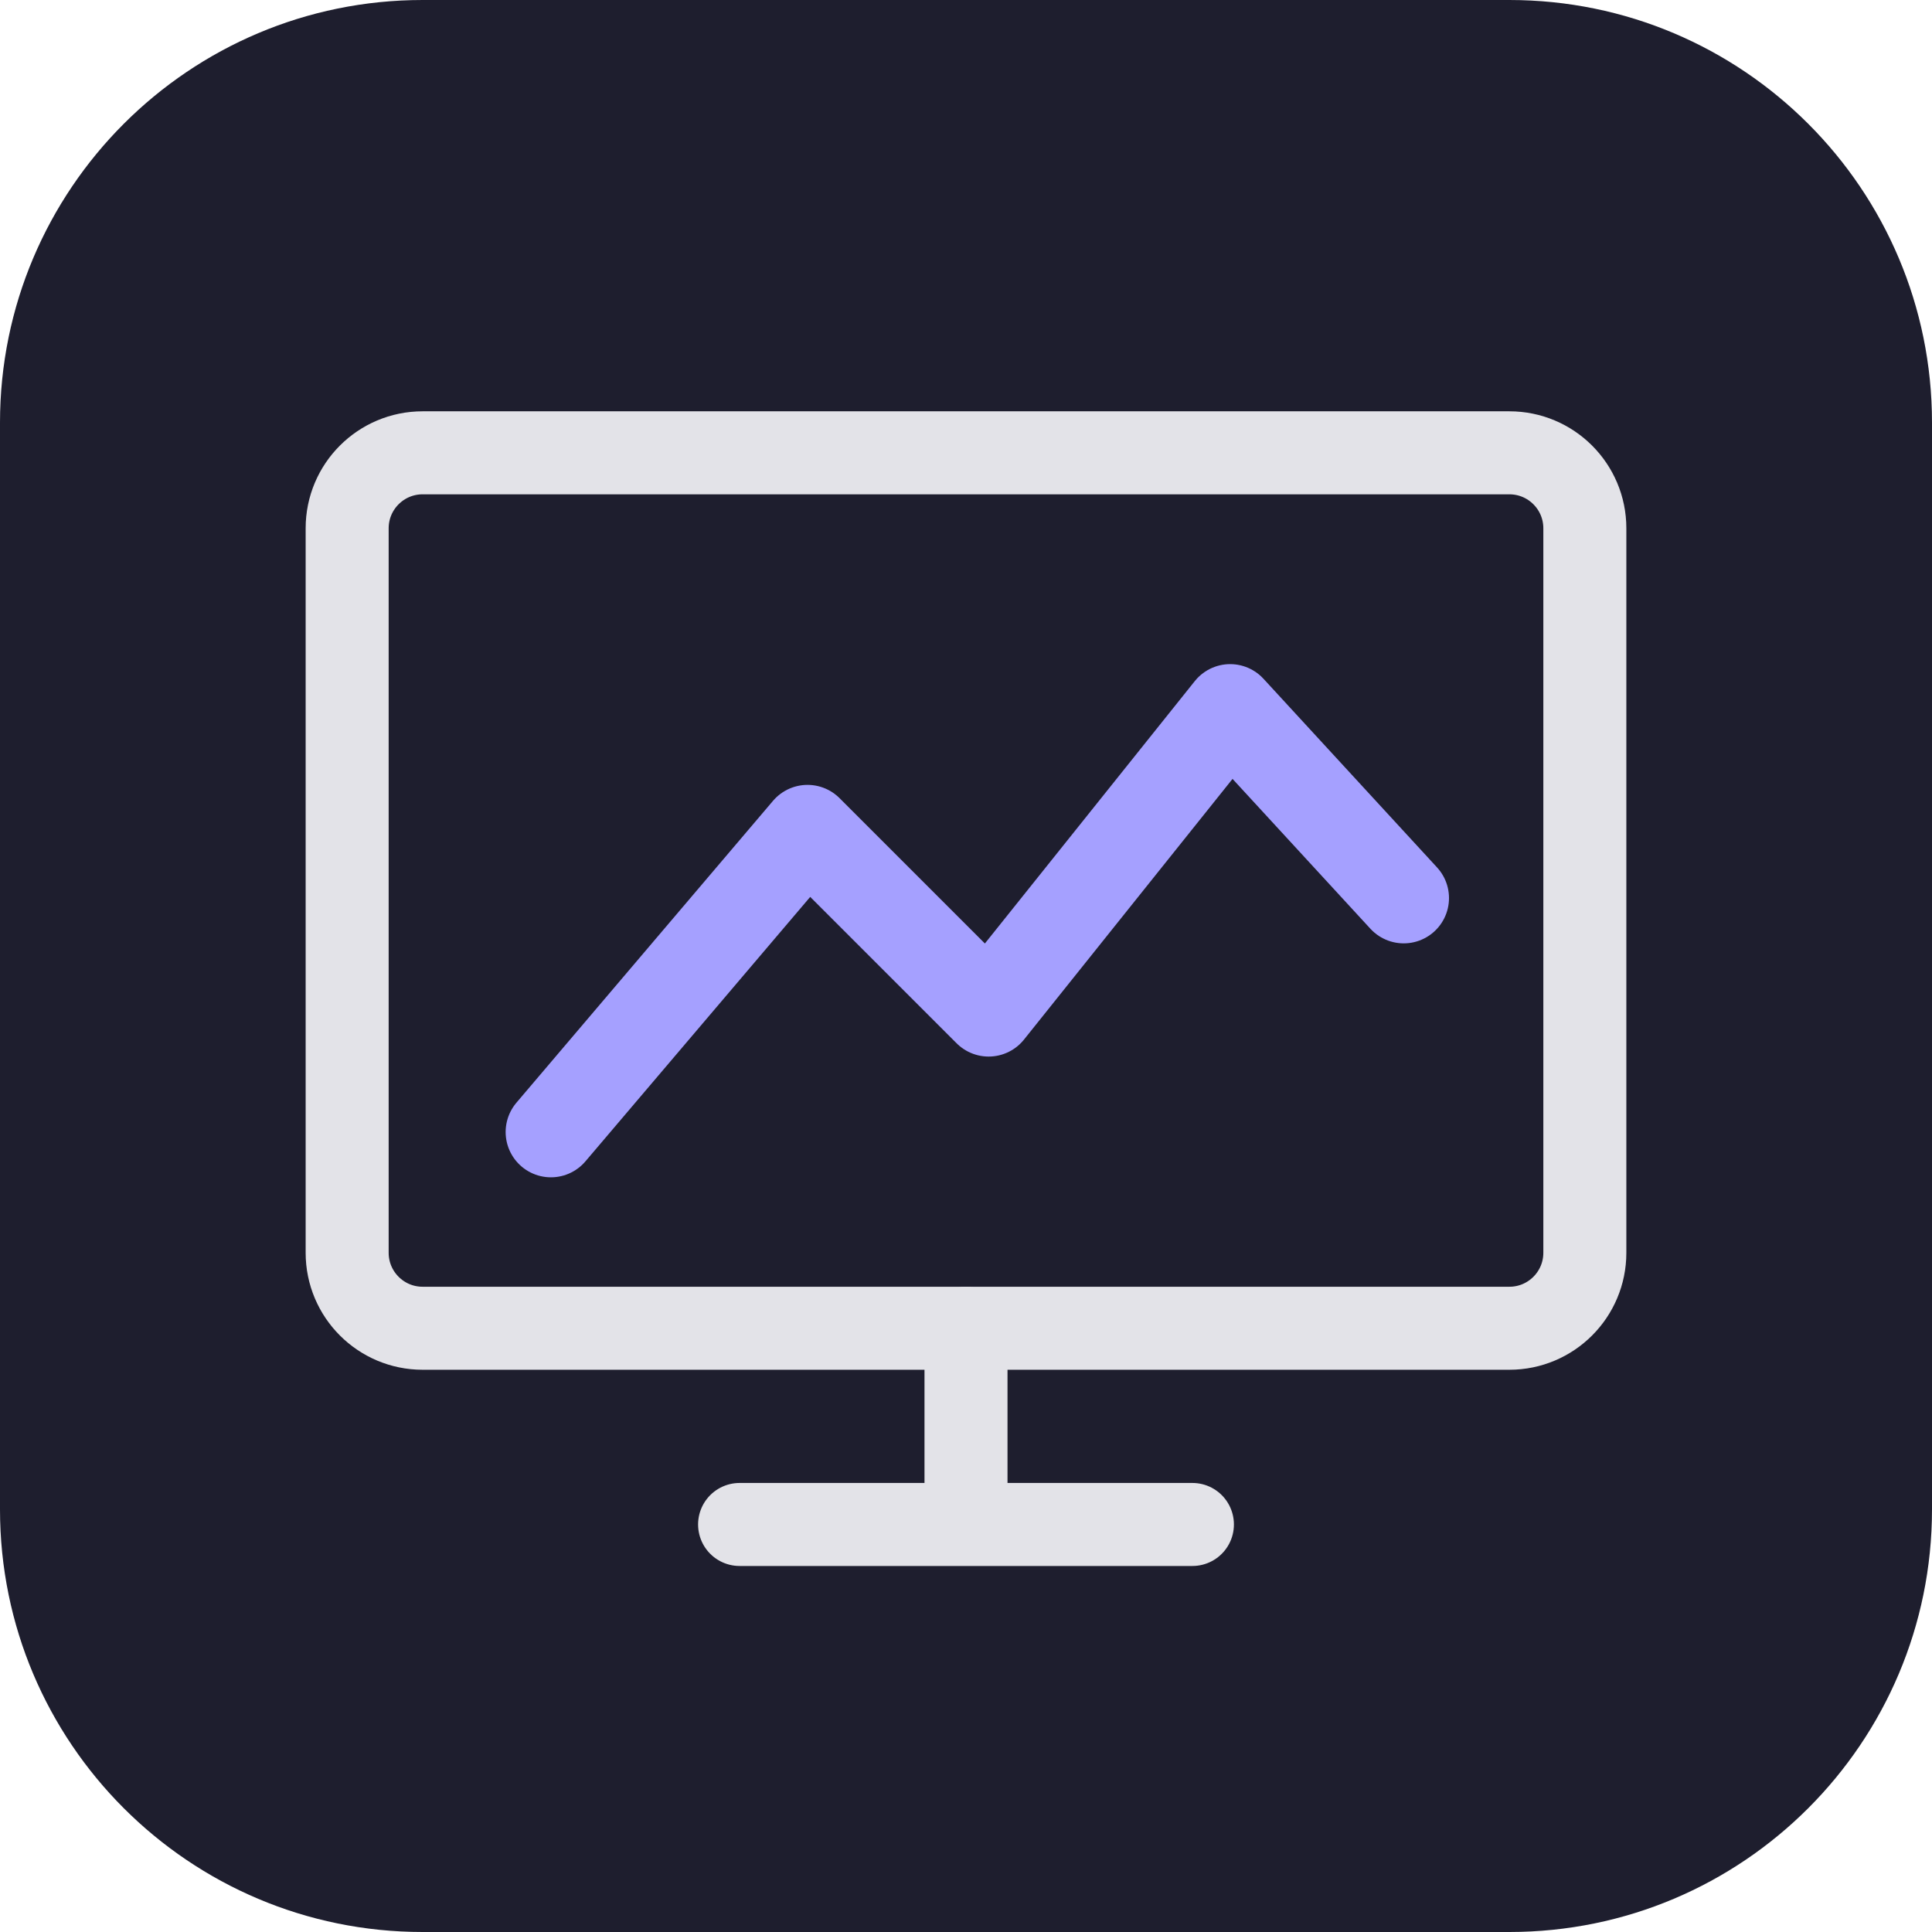
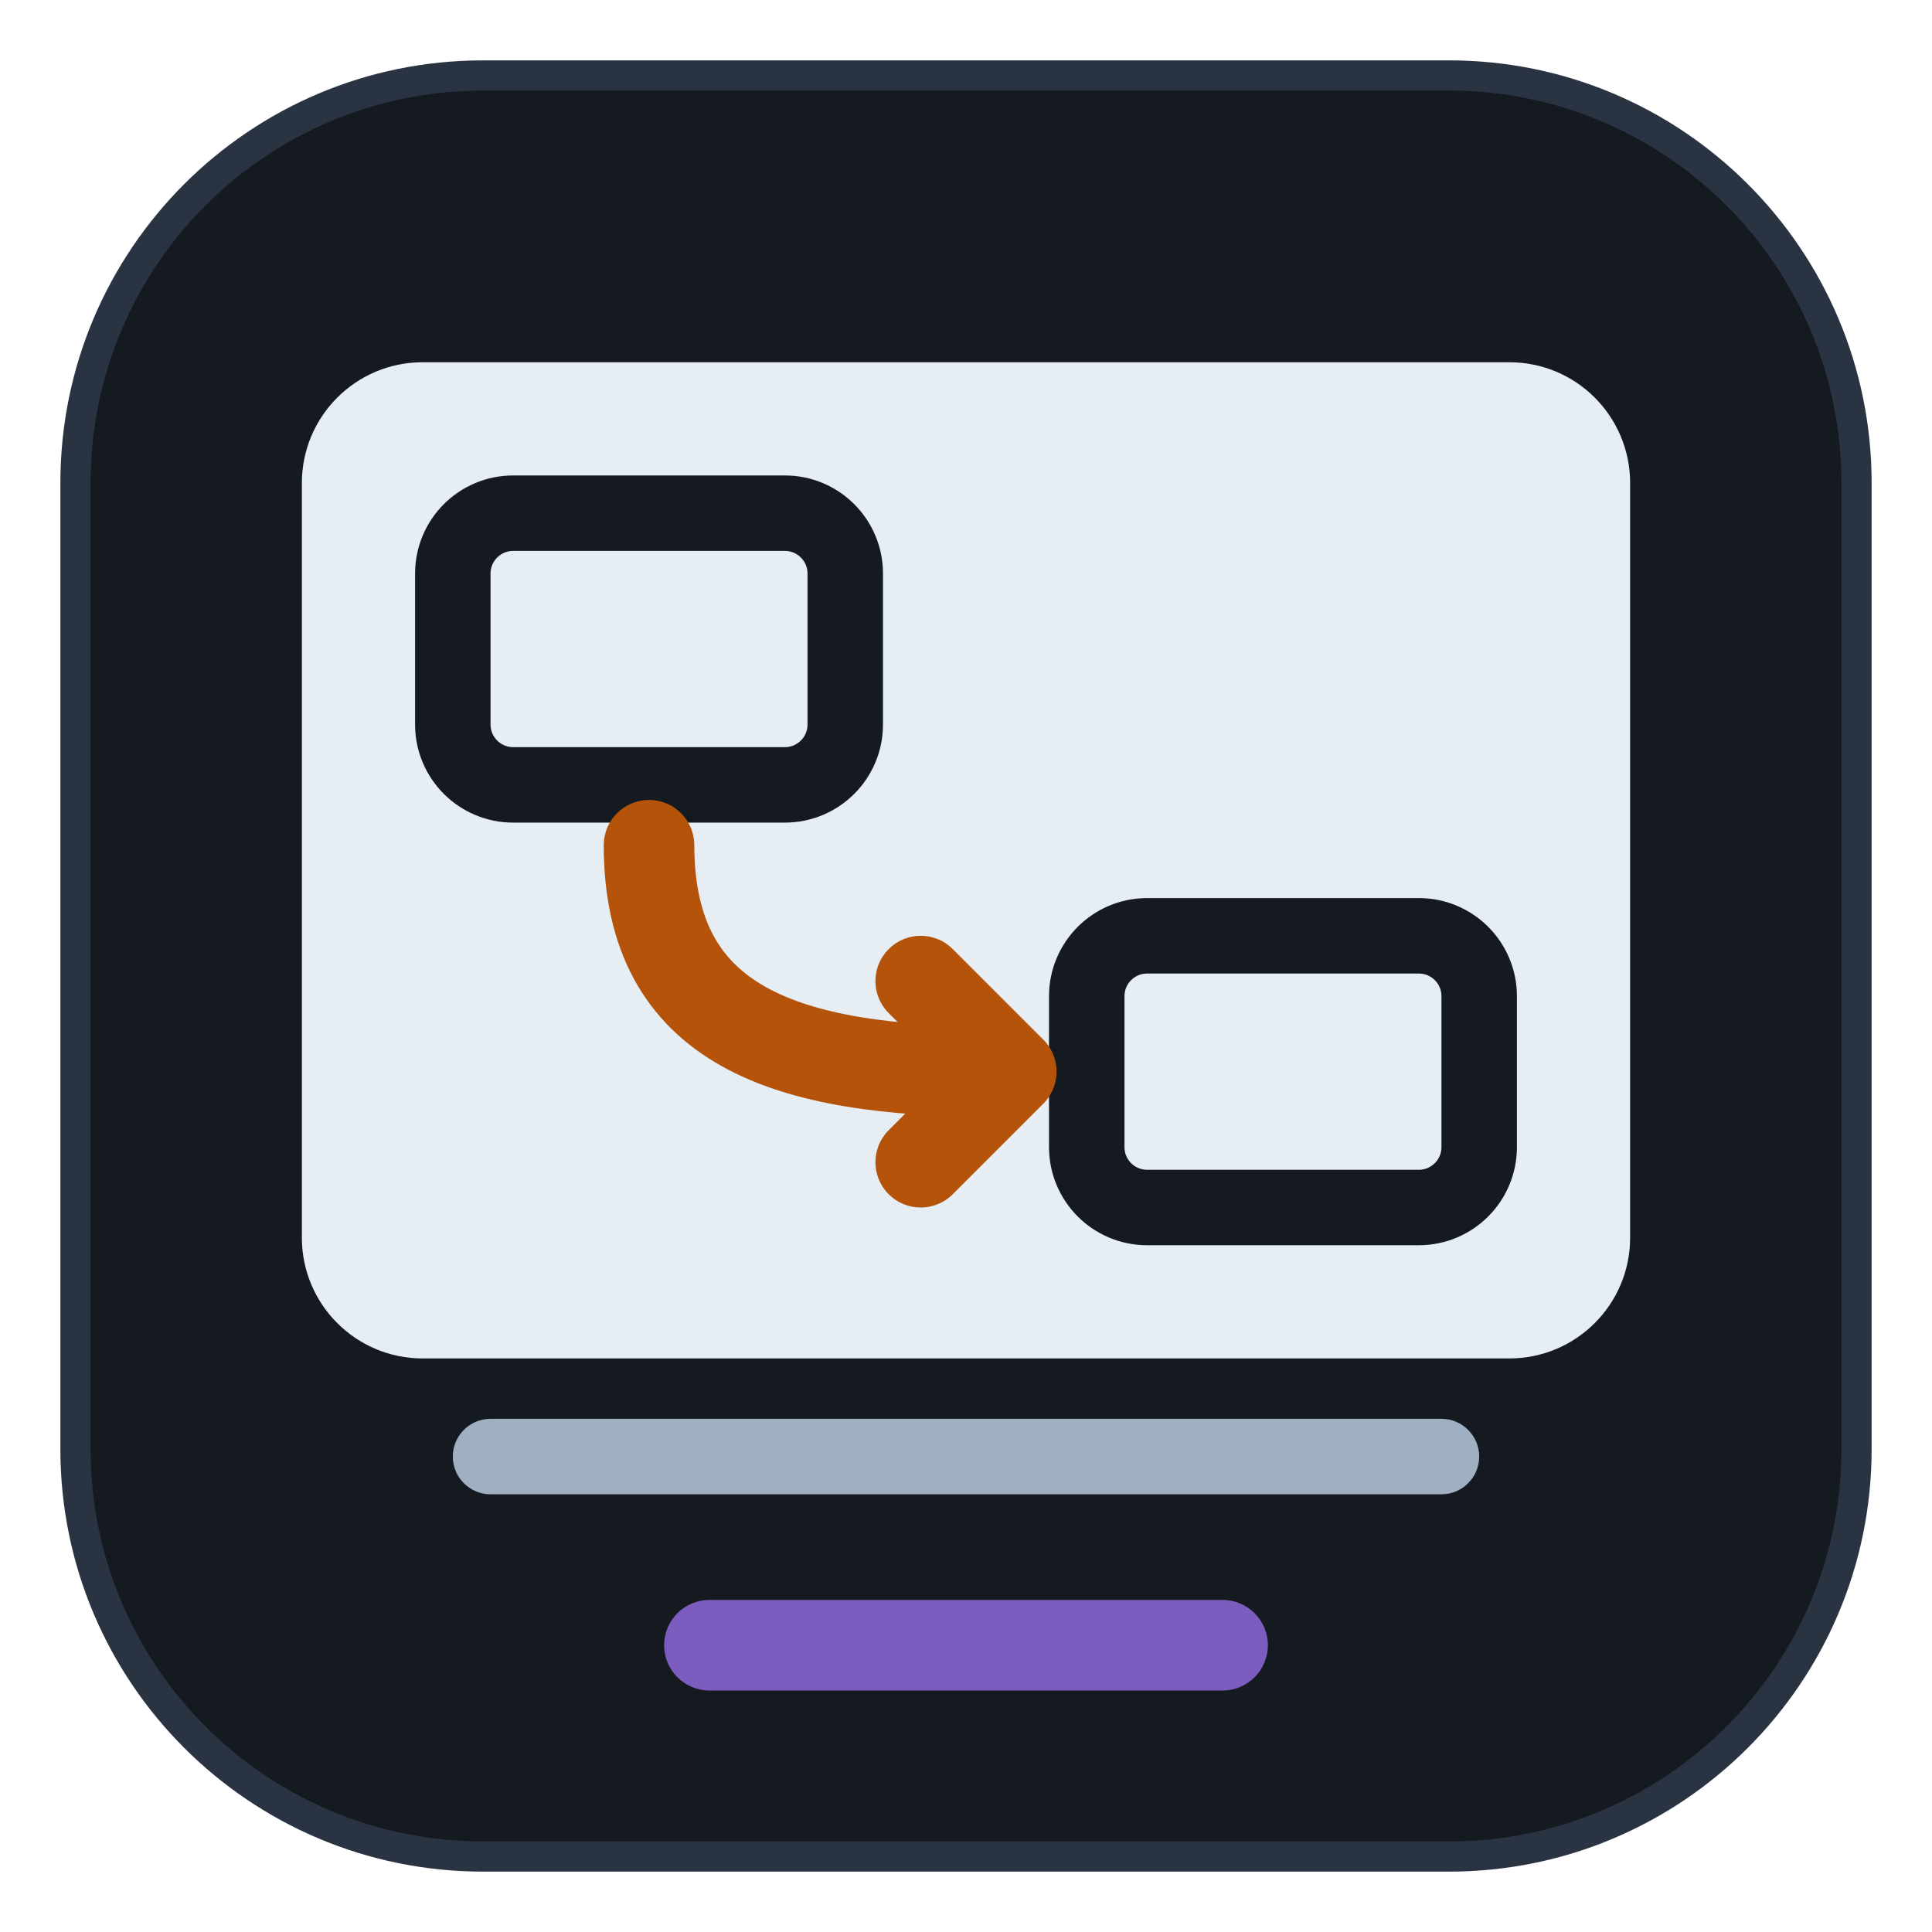
- <svg xmlns="http://www.w3.org/2000/svg" viewBox="0 0 512 512">
-   <rect width="512" height="512" rx="112" fill="#1e1e2e" />
-   <rect x="92" y="120" width="328" height="232" rx="20" fill="none" stroke="#e3e3e8" stroke-width="22" />
-   <path d="M146 300 L214 220 L262 268 L326 188 L372 238" fill="none" stroke="#a5a0ff" stroke-width="24" stroke-linecap="round" stroke-linejoin="round" />
-   <path d="M256 352 L256 404 M196 404 L316 404" stroke="#e3e3e8" stroke-width="22" stroke-linecap="round" />
+ <svg xmlns="http://www.w3.org/2000/svg" viewBox="0 0 128 128">
+   <rect x="5" y="5" width="118" height="118" rx="27" fill="#151a21" stroke="#2a3341" stroke-width="2" />
+   <rect x="20" y="24" width="88" height="66" rx="8" fill="#e6edf3" />
+   <rect x="30" y="94" width="68" height="5" rx="2.5" fill="#9fb0c3" />
+   <g fill="none" stroke="#151a21" stroke-width="5">
+     <rect x="30" y="34" width="26" height="18" rx="4" />
+     <rect x="72" y="62" width="26" height="18" rx="4" />
+   </g>
+   <g fill="none" stroke="#b45309" stroke-width="6" stroke-linecap="round" stroke-linejoin="round">
+     <path d="M43 56 C43 68 52 71 66 71" />
+     <path d="M61 65 L67 71 L61 77" />
+   </g>
+   <rect x="44" y="106" width="40" height="6" rx="3" fill="#7c5cbf" />
</svg>
